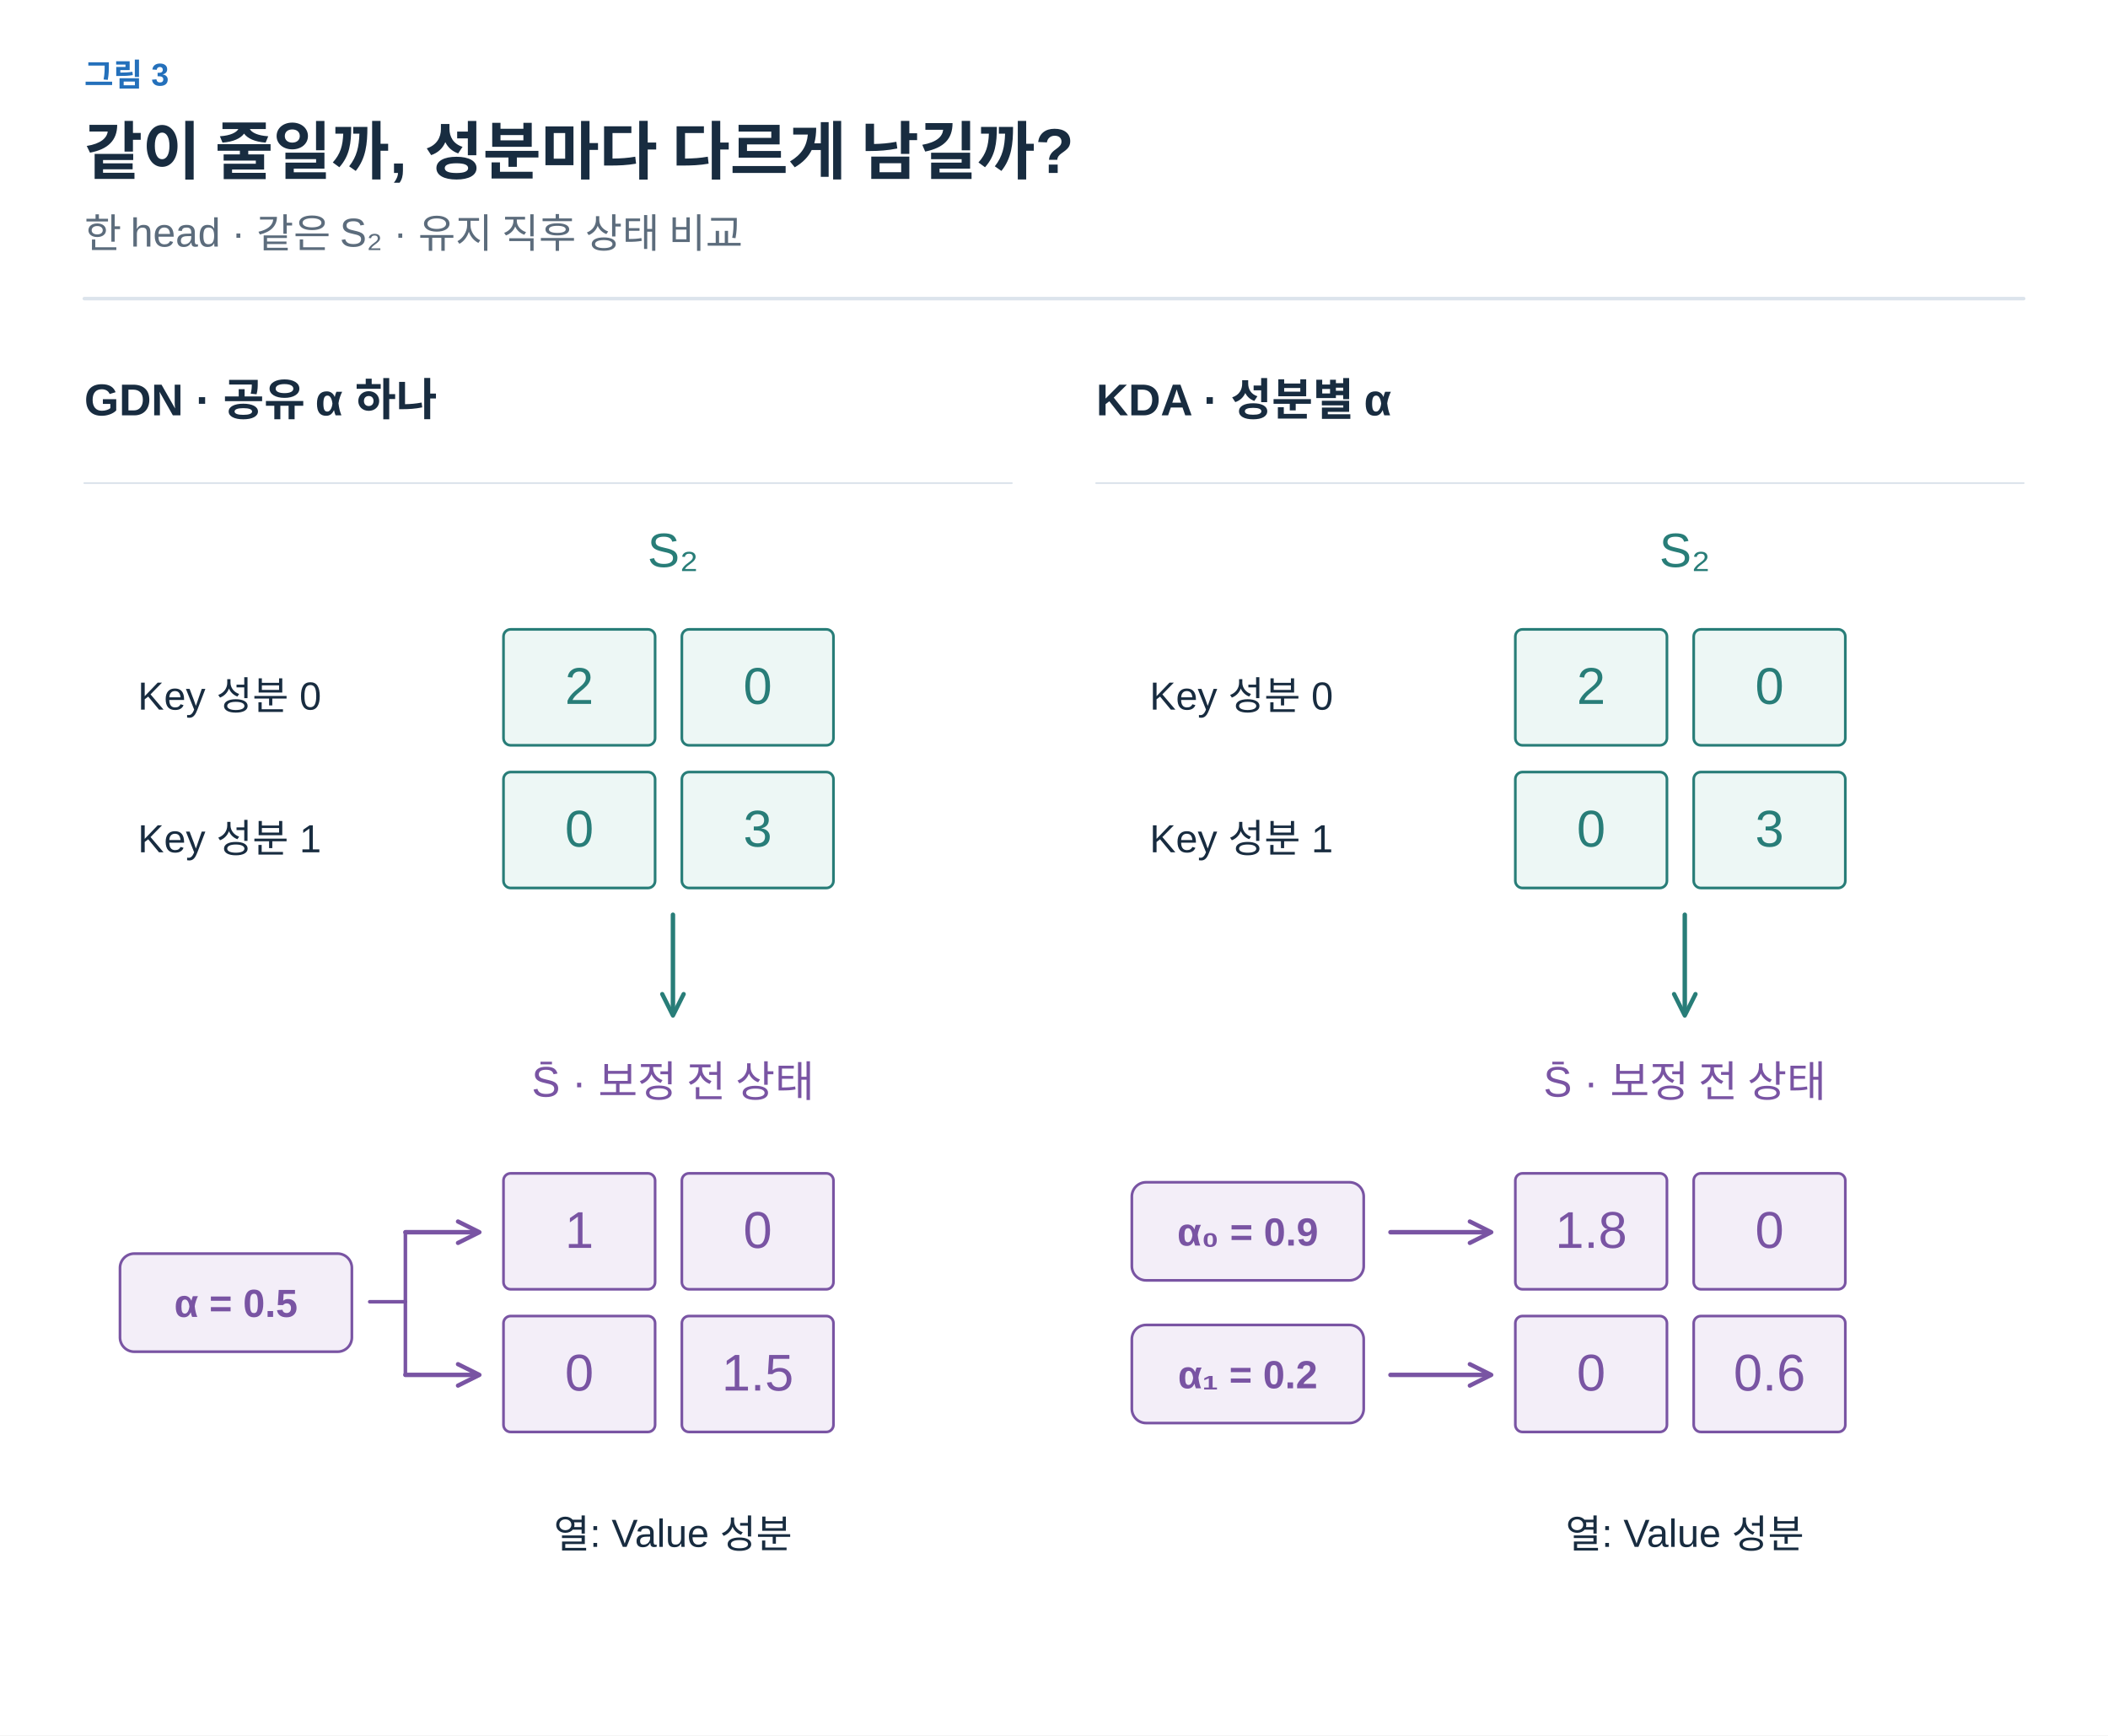
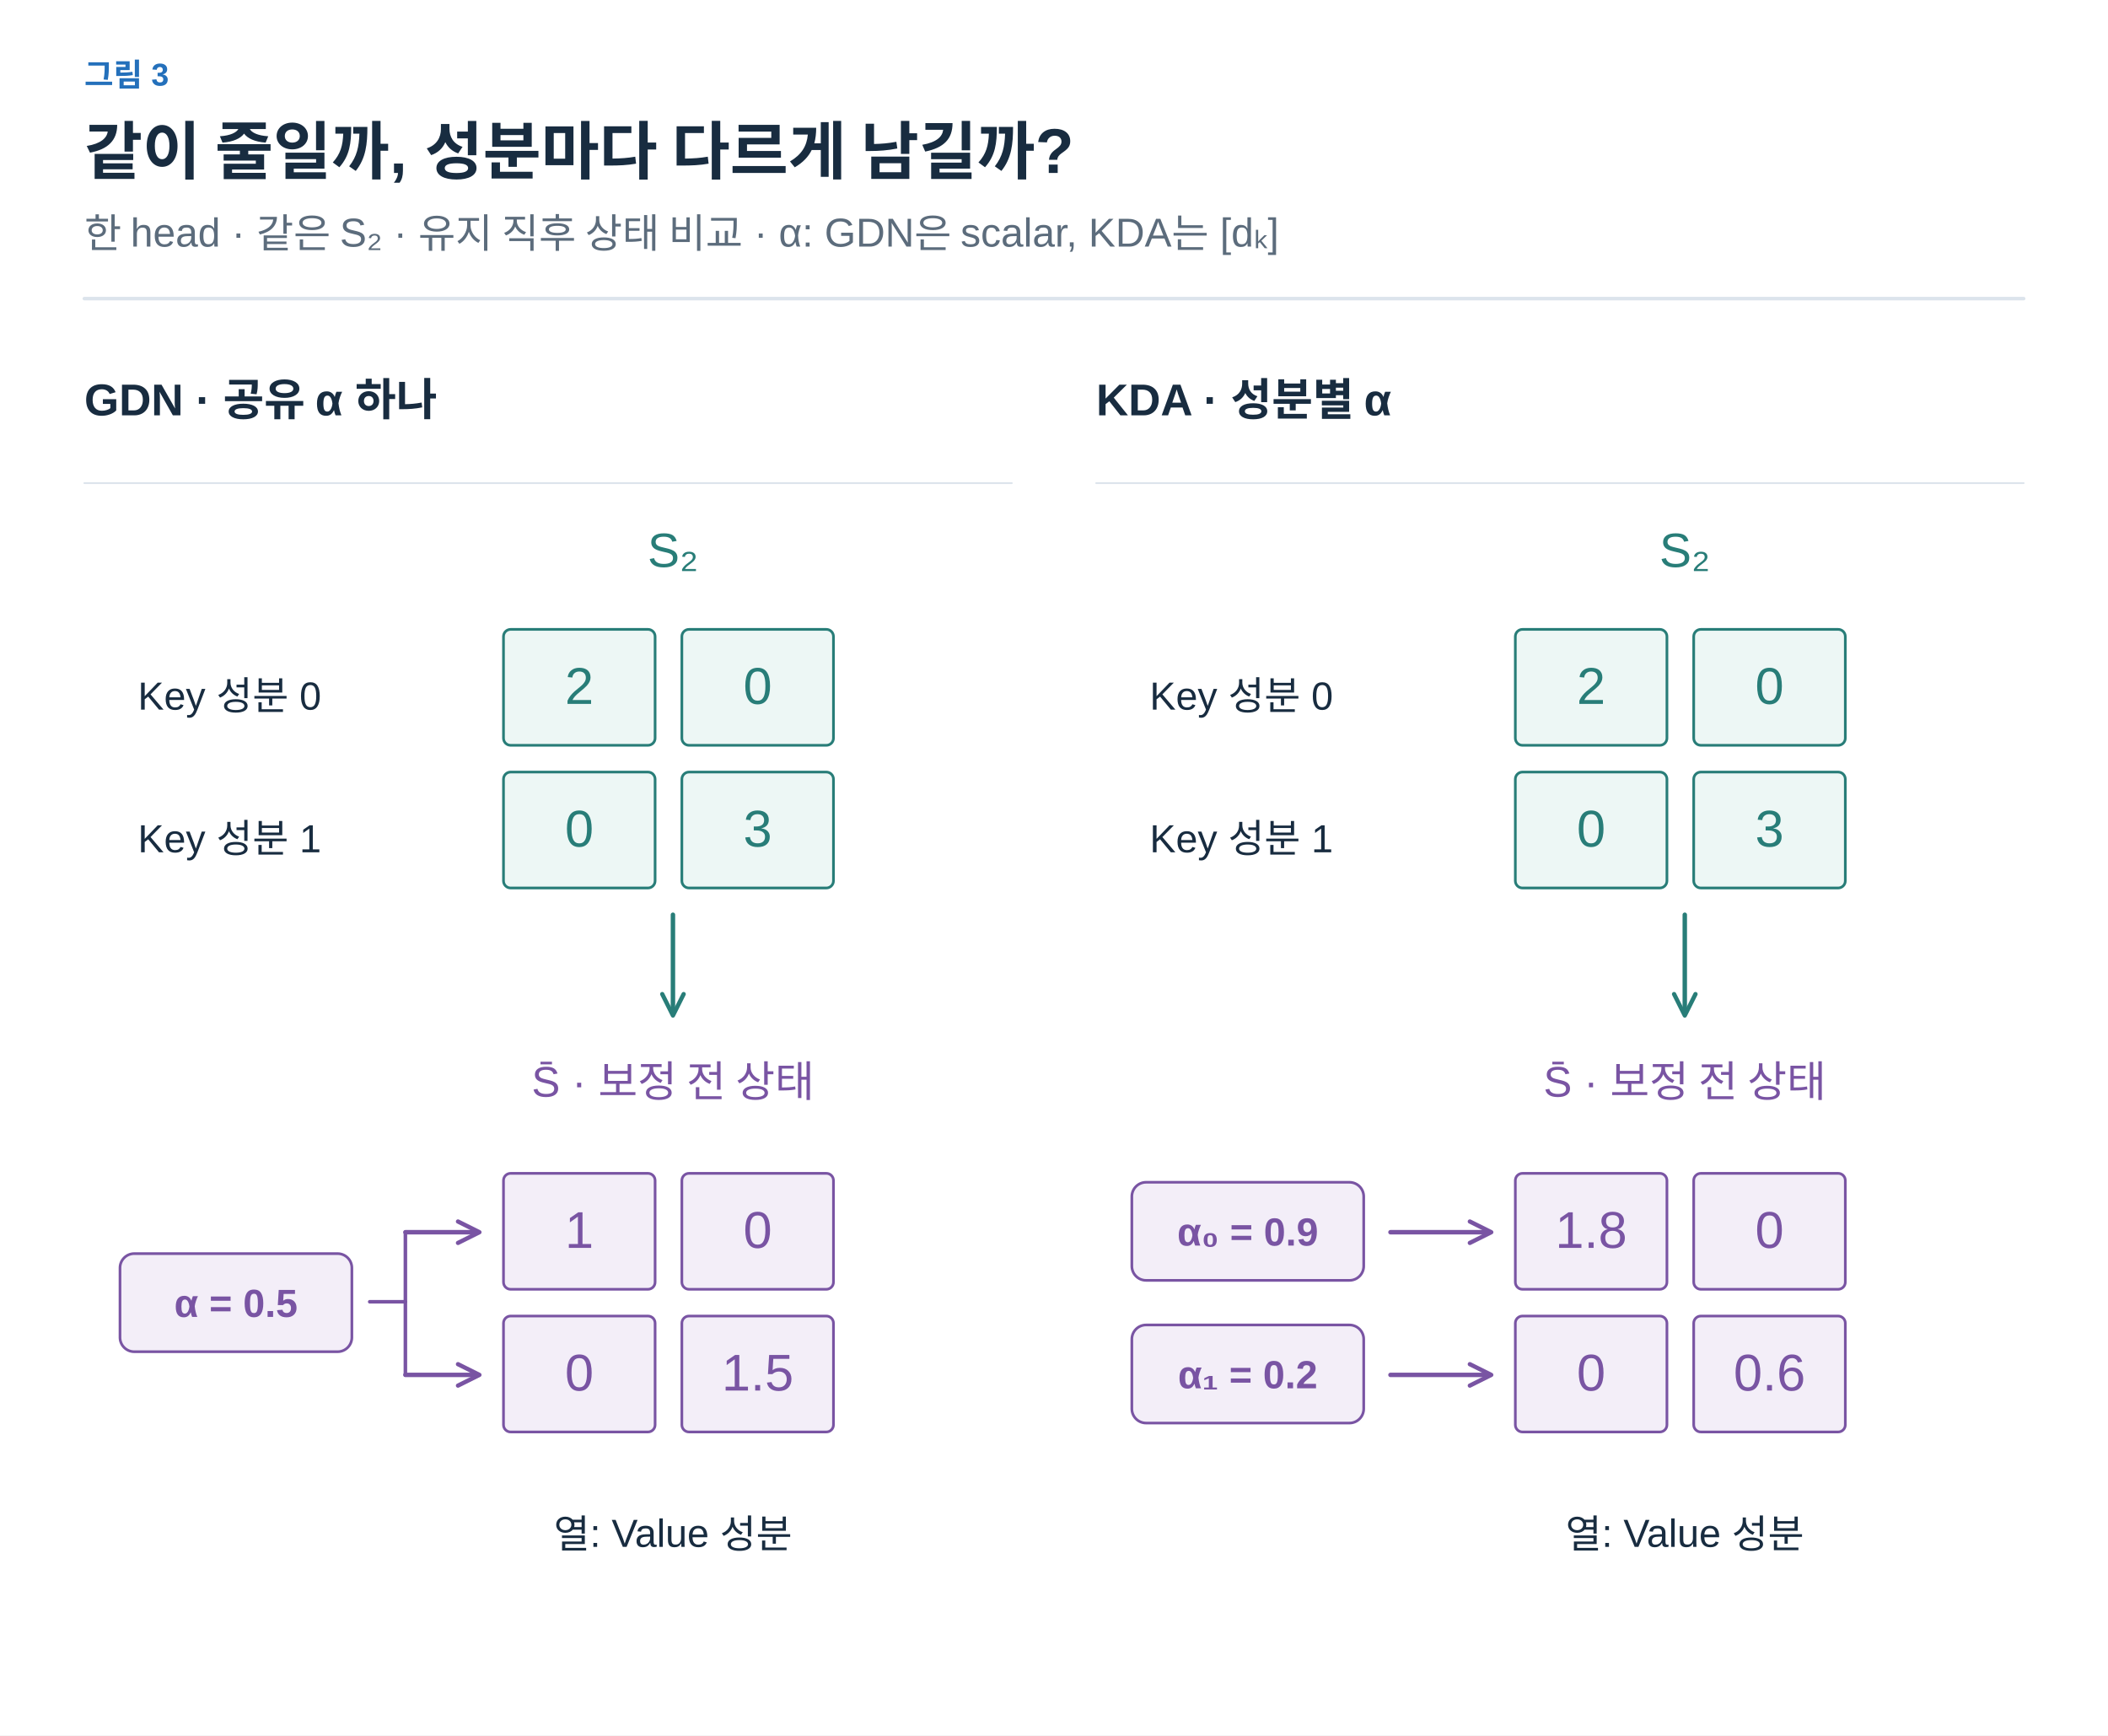
<svg xmlns="http://www.w3.org/2000/svg" width="1200" height="988" viewBox="0 0 1200 988" role="img" aria-labelledby="title desc">
  <defs>
    <marker id="arrow-ink" viewBox="0 0 10 10" refX="8" refY="5" markerWidth="6" markerHeight="6" orient="auto">
      <path d="M1 1 L9 5 L1 9" fill="none" stroke="#182C40" stroke-width="1.6" />
    </marker>
    <marker id="arrow-muted" viewBox="0 0 10 10" refX="8" refY="5" markerWidth="6" markerHeight="6" orient="auto">
      <path d="M1 1 L9 5 L1 9" fill="none" stroke="#5C6C7C" stroke-width="1.6" />
    </marker>
    <marker id="arrow-line" viewBox="0 0 10 10" refX="8" refY="5" markerWidth="6" markerHeight="6" orient="auto">
      <path d="M1 1 L9 5 L1 9" fill="none" stroke="#DCE4EC" stroke-width="1.6" />
    </marker>
    <marker id="arrow-paper" viewBox="0 0 10 10" refX="8" refY="5" markerWidth="6" markerHeight="6" orient="auto">
      <path d="M1 1 L9 5 L1 9" fill="none" stroke="#FFFFFF" stroke-width="1.6" />
    </marker>
    <marker id="arrow-blue" viewBox="0 0 10 10" refX="8" refY="5" markerWidth="6" markerHeight="6" orient="auto">
      <path d="M1 1 L9 5 L1 9" fill="none" stroke="#2470BB" stroke-width="1.6" />
    </marker>
    <marker id="arrow-teal" viewBox="0 0 10 10" refX="8" refY="5" markerWidth="6" markerHeight="6" orient="auto">
      <path d="M1 1 L9 5 L1 9" fill="none" stroke="#287D78" stroke-width="1.6" />
    </marker>
    <marker id="arrow-orange" viewBox="0 0 10 10" refX="8" refY="5" markerWidth="6" markerHeight="6" orient="auto">
      <path d="M1 1 L9 5 L1 9" fill="none" stroke="#B55B22" stroke-width="1.6" />
    </marker>
    <marker id="arrow-purple" viewBox="0 0 10 10" refX="8" refY="5" markerWidth="6" markerHeight="6" orient="auto">
      <path d="M1 1 L9 5 L1 9" fill="none" stroke="#7954A3" stroke-width="1.6" />
    </marker>
    <marker id="arrow-gray" viewBox="0 0 10 10" refX="8" refY="5" markerWidth="6" markerHeight="6" orient="auto">
      <path d="M1 1 L9 5 L1 9" fill="none" stroke="#657789" stroke-width="1.6" />
    </marker>
    <marker id="arrow-red" viewBox="0 0 10 10" refX="8" refY="5" markerWidth="6" markerHeight="6" orient="auto">
      <path d="M1 1 L9 5 L1 9" fill="none" stroke="#B34242" stroke-width="1.6" />
    </marker>
    <marker id="arrow-indigo" viewBox="0 0 10 10" refX="8" refY="5" markerWidth="6" markerHeight="6" orient="auto">
      <path d="M1 1 L9 5 L1 9" fill="none" stroke="#4C60A8" stroke-width="1.6" />
    </marker>
    <marker id="arrow-slate" viewBox="0 0 10 10" refX="8" refY="5" markerWidth="6" markerHeight="6" orient="auto">
      <path d="M1 1 L9 5 L1 9" fill="none" stroke="#8191A0" stroke-width="1.6" />
    </marker>
    <marker id="arrow-surface" viewBox="0 0 10 10" refX="8" refY="5" markerWidth="6" markerHeight="6" orient="auto">
      <path d="M1 1 L9 5 L1 9" fill="none" stroke="#F8FAFC" stroke-width="1.6" />
    </marker>
  </defs>
  <style>text{font-family:Arial,"Apple SD Gothic Neo","Noto Sans KR",sans-serif}text[font-family]{font-family:Menlo,Consolas,monospace}path{stroke-linecap:round;stroke-linejoin:round}</style>
  <rect width="100%" height="100%" fill="white" />
  <text x="48" y="49" fill="#2470BB" font-size="18" font-weight="600" text-anchor="start" data-max-width="1104">그림 3</text>
  <text x="48" y="99" fill="#182C40" font-size="36" font-weight="700" text-anchor="start" data-max-width="1104">같이 줄일까, 성분마다 다르게 남길까?</text>
-   <text x="48" y="141" fill="#5C6C7C" font-size="23" font-weight="400" text-anchor="start" data-max-width="1104">한 head · 같은 S₂ · 유지 직후 상태 비교</text>
+   <text x="48" y="141" fill="#5C6C7C" font-size="23" font-weight="400" text-anchor="start" data-max-width="1104">한 head · 같은 S₂ · 유지 직후 상태 비교 · α: GDN은 scalar, KDA는 [dₖ]</text>
  <path d="M48,170 H1152" stroke="#DCE4EC" stroke-width="2" />
  <g transform="translate(48 206) scale(1.015385)" data-panel="1">
    <text x="0" y="30" fill="#182C40" font-size="25" font-weight="600" text-anchor="start" data-max-width="520">GDN · 공유 α 하나</text>
    <path d="M0 68 L520 68" stroke="#DCE4EC" stroke-width="1" fill="none" />
    <text x="330" y="115" fill="#287D78" font-size="27" font-weight="400" text-anchor="middle" data-max-width="240">S₂</text>
    <g data-container="true">
      <rect x="235" y="150" width="85" height="65" rx="4" fill="#EDF7F5" stroke="#287D78" stroke-width="1.5" />
      <text x="277.5" y="191.78" fill="#287D78" font-size="29" font-weight="500" text-anchor="middle" data-max-width="73">2</text>
    </g>
    <g data-container="true">
      <rect x="335" y="150" width="85" height="65" rx="4" fill="#EDF7F5" stroke="#287D78" stroke-width="1.5" />
      <text x="377.5" y="191.78" fill="#287D78" font-size="29" font-weight="500" text-anchor="middle" data-max-width="73">0</text>
    </g>
    <g data-container="true">
      <rect x="235" y="230" width="85" height="65" rx="4" fill="#EDF7F5" stroke="#287D78" stroke-width="1.5" />
      <text x="277.5" y="271.78" fill="#287D78" font-size="29" font-weight="500" text-anchor="middle" data-max-width="73">0</text>
    </g>
    <g data-container="true">
      <rect x="335" y="230" width="85" height="65" rx="4" fill="#EDF7F5" stroke="#287D78" stroke-width="1.5" />
      <text x="377.5" y="271.78" fill="#287D78" font-size="29" font-weight="500" text-anchor="middle" data-max-width="73">3</text>
    </g>
    <text x="30" y="195" fill="#182C40" font-size="22" font-weight="400" text-anchor="start" data-max-width="190">Key 성분 0</text>
    <text x="30" y="275" fill="#182C40" font-size="22" font-weight="400" text-anchor="start" data-max-width="190">Key 성분 1</text>
    <path d="M330 310 L330 365" stroke="#287D78" stroke-width="2.5" fill="none" marker-end="url(#arrow-teal)" />
    <text x="330" y="412" fill="#7954A3" font-size="24" font-weight="400" text-anchor="middle" data-max-width="360">S̄ · 보정 전 상태</text>
    <g data-container="true">
      <rect x="235" y="455" width="85" height="65" rx="4" fill="#F3EEF8" stroke="#7954A3" stroke-width="1.5" />
      <text x="277.5" y="496.78" fill="#7954A3" font-size="29" font-weight="500" text-anchor="middle" data-max-width="73">1</text>
    </g>
    <g data-container="true">
      <rect x="335" y="455" width="85" height="65" rx="4" fill="#F3EEF8" stroke="#7954A3" stroke-width="1.5" />
      <text x="377.5" y="496.78" fill="#7954A3" font-size="29" font-weight="500" text-anchor="middle" data-max-width="73">0</text>
    </g>
    <g data-container="true">
      <rect x="235" y="535" width="85" height="65" rx="4" fill="#F3EEF8" stroke="#7954A3" stroke-width="1.5" />
      <text x="277.5" y="576.78" fill="#7954A3" font-size="29" font-weight="500" text-anchor="middle" data-max-width="73">0</text>
    </g>
    <g data-container="true">
      <rect x="335" y="535" width="85" height="65" rx="4" fill="#F3EEF8" stroke="#7954A3" stroke-width="1.5" />
      <text x="377.5" y="576.78" fill="#7954A3" font-size="29" font-weight="500" text-anchor="middle" data-max-width="73">1.5</text>
    </g>
    <rect x="20" y="500" width="130" height="55" rx="8" fill="#F3EEF8" stroke="#7954A3" stroke-width="1.5" />
    <text x="85" y="535.5" fill="#7954A3" font-size="22" font-weight="600" text-anchor="middle" data-max-width="118">α = 0.5</text>
    <path d="M160 527 L180 527" stroke="#7954A3" stroke-width="2" fill="none" />
    <path d="M180 488 L180 568" stroke="#7954A3" stroke-width="2" fill="none" />
    <path d="M180 488 L220 488" stroke="#7954A3" stroke-width="2.5" fill="none" marker-end="url(#arrow-purple)" />
    <path d="M180 568 L220 568" stroke="#7954A3" stroke-width="2.5" fill="none" marker-end="url(#arrow-purple)" />
    <text x="330" y="665" fill="#182C40" font-size="22" font-weight="400" text-anchor="middle" data-max-width="350">열: Value 성분</text>
  </g>
  <g transform="translate(624 206) scale(1.015385)" data-panel="2">
    <text x="0" y="30" fill="#182C40" font-size="25" font-weight="600" text-anchor="start" data-max-width="520">KDA · 성분별 α</text>
    <path d="M0 68 L520 68" stroke="#DCE4EC" stroke-width="1" fill="none" />
    <text x="330" y="115" fill="#287D78" font-size="27" font-weight="400" text-anchor="middle" data-max-width="240">S₂</text>
    <g data-container="true">
      <rect x="235" y="150" width="85" height="65" rx="4" fill="#EDF7F5" stroke="#287D78" stroke-width="1.5" />
      <text x="277.5" y="191.78" fill="#287D78" font-size="29" font-weight="500" text-anchor="middle" data-max-width="73">2</text>
    </g>
    <g data-container="true">
      <rect x="335" y="150" width="85" height="65" rx="4" fill="#EDF7F5" stroke="#287D78" stroke-width="1.5" />
      <text x="377.5" y="191.78" fill="#287D78" font-size="29" font-weight="500" text-anchor="middle" data-max-width="73">0</text>
    </g>
    <g data-container="true">
      <rect x="235" y="230" width="85" height="65" rx="4" fill="#EDF7F5" stroke="#287D78" stroke-width="1.5" />
      <text x="277.5" y="271.78" fill="#287D78" font-size="29" font-weight="500" text-anchor="middle" data-max-width="73">0</text>
    </g>
    <g data-container="true">
      <rect x="335" y="230" width="85" height="65" rx="4" fill="#EDF7F5" stroke="#287D78" stroke-width="1.5" />
      <text x="377.5" y="271.78" fill="#287D78" font-size="29" font-weight="500" text-anchor="middle" data-max-width="73">3</text>
    </g>
    <text x="30" y="195" fill="#182C40" font-size="22" font-weight="400" text-anchor="start" data-max-width="190">Key 성분 0</text>
    <text x="30" y="275" fill="#182C40" font-size="22" font-weight="400" text-anchor="start" data-max-width="190">Key 성분 1</text>
    <path d="M330 310 L330 365" stroke="#287D78" stroke-width="2.5" fill="none" marker-end="url(#arrow-teal)" />
    <text x="330" y="412" fill="#7954A3" font-size="24" font-weight="400" text-anchor="middle" data-max-width="360">S̄ · 보정 전 상태</text>
    <g data-container="true">
      <rect x="235" y="455" width="85" height="65" rx="4" fill="#F3EEF8" stroke="#7954A3" stroke-width="1.5" />
      <text x="277.5" y="496.78" fill="#7954A3" font-size="29" font-weight="500" text-anchor="middle" data-max-width="73">1.8</text>
    </g>
    <g data-container="true">
      <rect x="335" y="455" width="85" height="65" rx="4" fill="#F3EEF8" stroke="#7954A3" stroke-width="1.5" />
      <text x="377.5" y="496.78" fill="#7954A3" font-size="29" font-weight="500" text-anchor="middle" data-max-width="73">0</text>
    </g>
    <g data-container="true">
      <rect x="235" y="535" width="85" height="65" rx="4" fill="#F3EEF8" stroke="#7954A3" stroke-width="1.5" />
      <text x="277.5" y="576.78" fill="#7954A3" font-size="29" font-weight="500" text-anchor="middle" data-max-width="73">0</text>
    </g>
    <g data-container="true">
      <rect x="335" y="535" width="85" height="65" rx="4" fill="#F3EEF8" stroke="#7954A3" stroke-width="1.5" />
      <text x="377.5" y="576.78" fill="#7954A3" font-size="29" font-weight="500" text-anchor="middle" data-max-width="73">0.6</text>
    </g>
    <rect x="20" y="460" width="130" height="55" rx="8" fill="#F3EEF8" stroke="#7954A3" stroke-width="1.5" />
    <text x="85" y="495.5" fill="#7954A3" font-size="22" font-weight="600" text-anchor="middle" data-max-width="118">α₀ = 0.9</text>
    <path d="M165 488 L220 488" stroke="#7954A3" stroke-width="2.5" fill="none" marker-end="url(#arrow-purple)" />
    <rect x="20" y="540" width="130" height="55" rx="8" fill="#F3EEF8" stroke="#7954A3" stroke-width="1.5" />
    <text x="85" y="575.5" fill="#7954A3" font-size="22" font-weight="600" text-anchor="middle" data-max-width="118">α₁ = 0.2</text>
    <path d="M165 568 L220 568" stroke="#7954A3" stroke-width="2.5" fill="none" marker-end="url(#arrow-purple)" />
    <text x="330" y="665" fill="#182C40" font-size="22" font-weight="400" text-anchor="middle" data-max-width="350">열: Value 성분</text>
  </g>
</svg>
